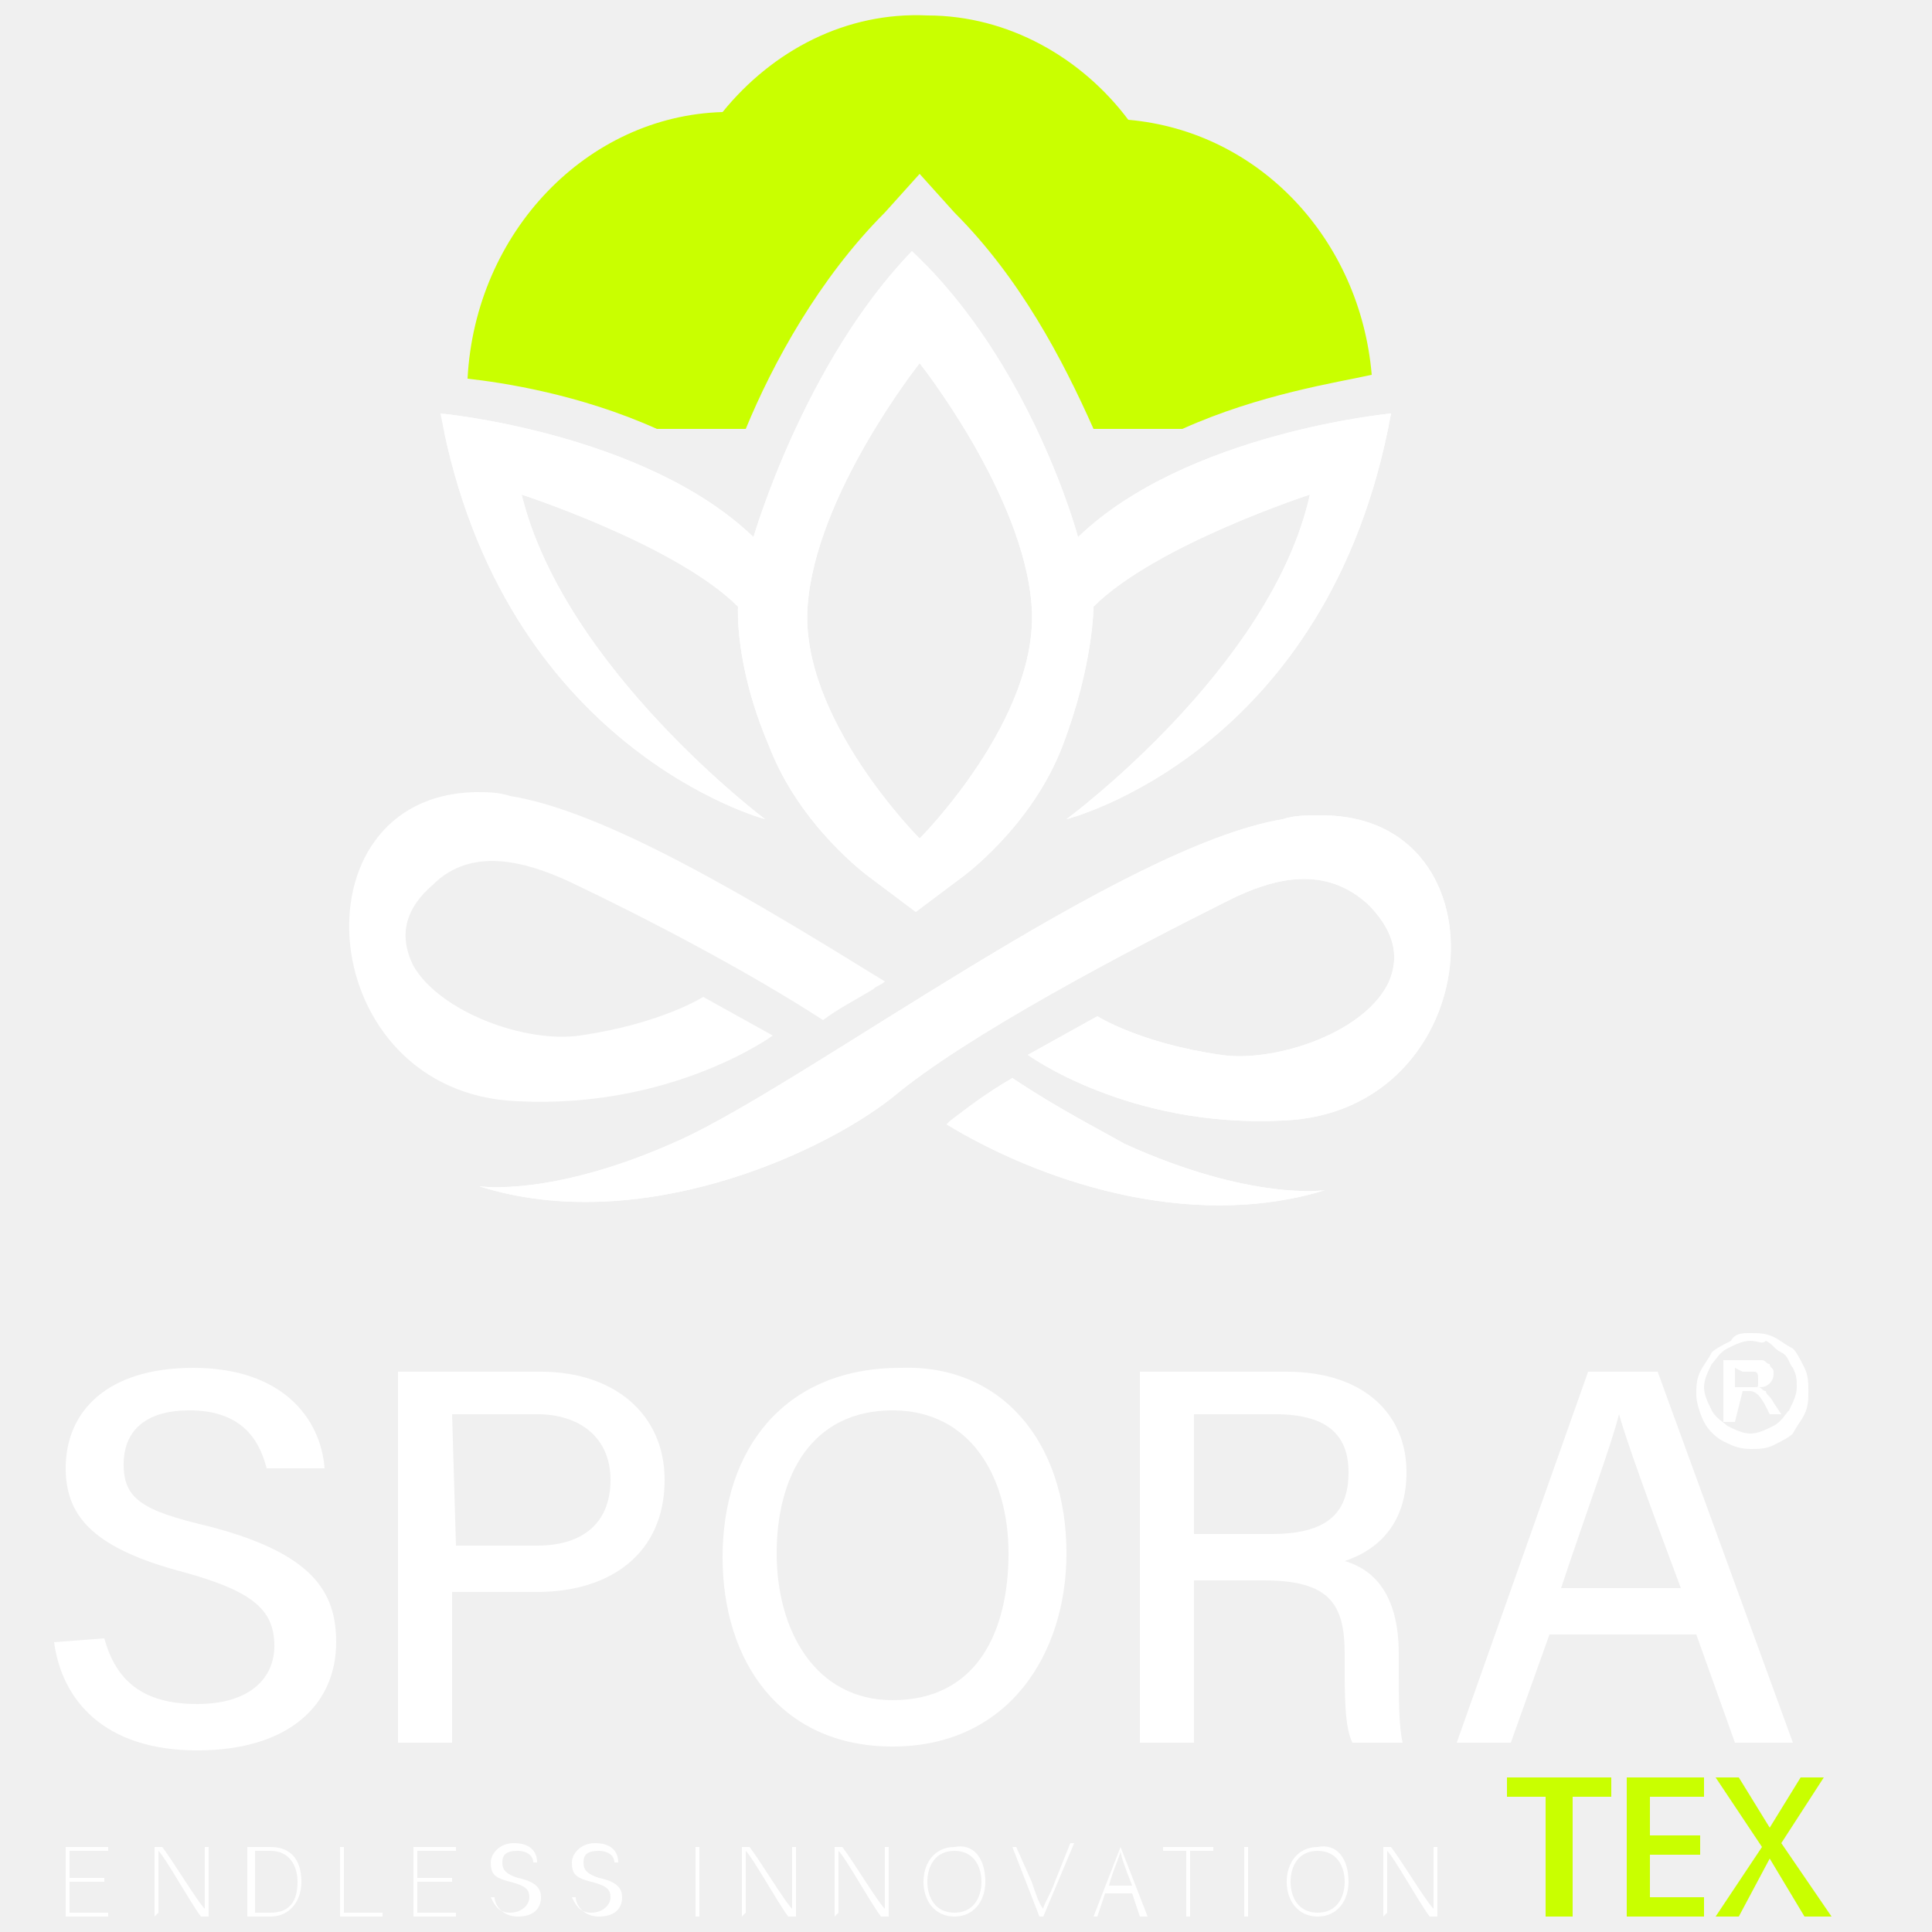
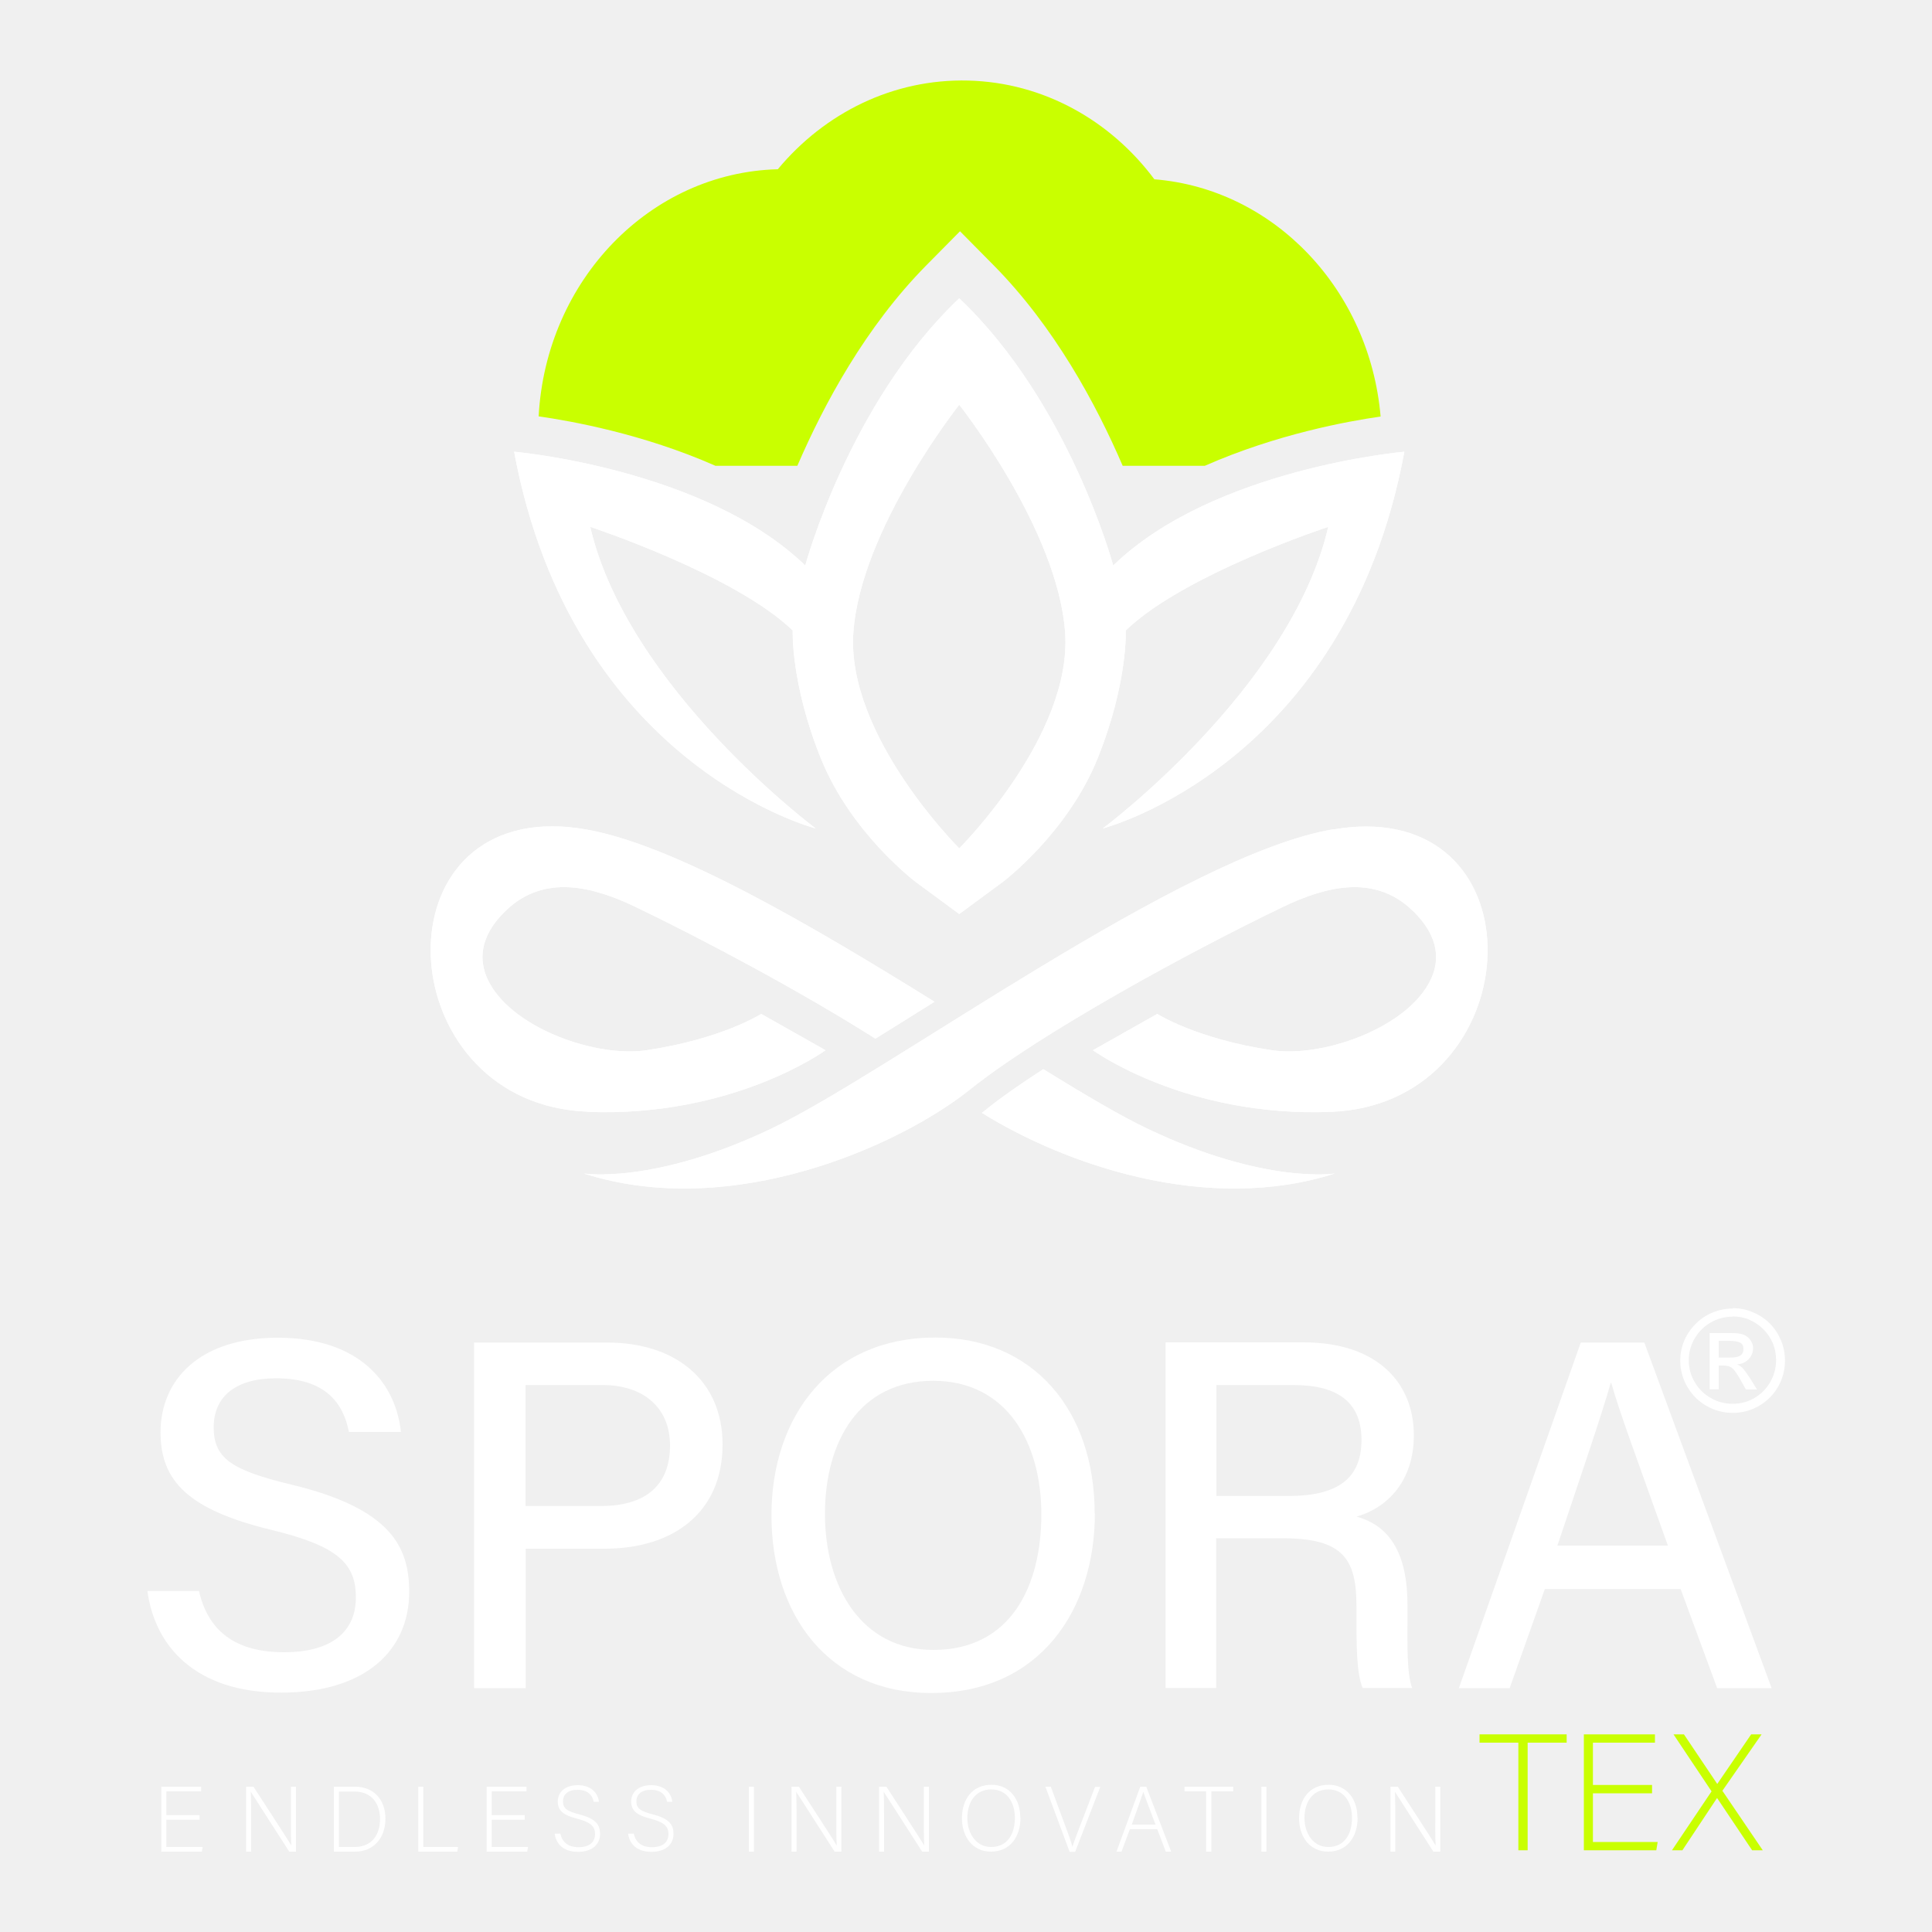
- <svg xmlns="http://www.w3.org/2000/svg" xmlns:xlink="http://www.w3.org/1999/xlink" version="1.1" id="Layer_1" x="0px" y="0px" viewBox="0 0 50 50" style="enable-background:new 0 0 50 50;" xml:space="preserve">
-   <style type="text/css">
- 	.st0{fill:#FFFFFF;}
- 	.st1{fill:#C9FF00;}
- 	.st2{clip-path:url(#SVGID_1_);fill:#FFFFFF;}
- 	.st3{clip-path:url(#SVGID_3_);fill:#FFFFFF;}
- 	.st4{clip-path:url(#SVGID_7_);fill:#FFFFFF;}
- </style>
+ <svg xmlns="http://www.w3.org/2000/svg" version="1.1" viewBox="0 0 100 100">
+   <defs>
+     <style>
+       .cls-1, .cls-2, .cls-3 {
+         fill: #fff;
+       }
+ 
+       .cls-2 {
+         fill-rule: evenodd;
+       }
+ 
+       .cls-4 {
+         clip-path: url(#clippath-1);
+       }
+ 
+       .cls-5 {
+         clip-path: url(#clippath-3);
+       }
+ 
+       .cls-3 {
+         clip-rule: evenodd;
+       }
+ 
+       .cls-6 {
+         clip-path: url(#clippath-2);
+       }
+ 
+       .cls-7 {
+         clip-path: url(#clippath);
+       }
+ 
+       .cls-8 {
+         fill: #c9ff00;
+       }
+     </style>
+     <clipPath id="clippath">
+       <path class="cls-3" d="M44.17,32.73c.38-5.35,5.48-11.78,5.48-11.78,0,0,5.1,6.43,5.48,11.78.38,5.35-5.48,11.18-5.48,11.18,0,0-5.86-5.83-5.48-11.18M41.68,29.27c-5.19-5.02-15.07-5.89-15.07-5.89,3.03,16.26,15.61,19.5,15.61,19.5,0,0-9.72-7.24-11.67-15.61,0,0,7.45,2.45,10.48,5.36,0,0-.11,2.74,1.46,6.63,1.57,3.89,4.92,6.4,4.92,6.4l2.24,1.65,2.24-1.65s3.35-2.51,4.92-6.4c1.57-3.89,1.46-6.63,1.46-6.63,3.03-2.92,10.48-5.36,10.48-5.36-1.94,8.37-11.67,15.61-11.67,15.61,0,0,12.59-3.24,15.61-19.5,0,0-9.89.86-15.07,5.89,0,0-2.27-8.43-7.97-13.83-5.7,5.4-7.97,13.83-7.97,13.83Z" />
+     </clipPath>
+     <clipPath id="clippath-1">
+       <path class="cls-3" d="M69.03,42.92c-7.82,1.3-23.03,12.6-29.11,15.5-6.08,2.9-9.7,2.32-9.7,2.32,7.68,2.46,16.37-1.45,19.99-4.35,3.62-2.9,11.3-7.1,16.22-9.46,2.19-1.05,4.68-1.68,6.63.15,1.16,1.08,1.7,2.42.87,3.86-1.34,2.36-5.55,3.8-8.09,3.42-3.91-.58-5.94-1.88-5.94-1.88l-3.33,1.88s4.78,3.48,12.31,3.19c9.9-.38,11.03-14.77,1.82-14.77-.52,0-1.08.05-1.67.15" />
+     </clipPath>
+     <clipPath id="clippath-2">
+       <path class="cls-3" d="M30.42,57.55c7.53.29,12.31-3.19,12.31-3.19l-3.33-1.88s-2.03,1.3-5.94,1.88c-2.54.38-6.75-1.06-8.09-3.42-.82-1.45-.29-2.78.87-3.86,1.95-1.83,4.44-1.2,6.63-.15,3.56,1.71,8.57,4.38,12.44,6.83.78-.48,1.59-.99,2.42-1.51.21-.13.42-.26.64-.4-6.35-3.94-13.51-8.16-18.11-8.93-.59-.1-1.15-.15-1.67-.15-9.21,0-8.08,14.39,1.82,14.77" />
+     </clipPath>
+     <clipPath id="clippath-3">
+       <path class="cls-3" d="M51.03,57.44c-.07.05-.13.11-.21.16,4.22,2.63,11.62,5.27,18.27,3.14,0,0-3.62.58-9.7-2.32-1.39-.66-3.25-1.76-5.39-3.08-1.16.75-2.18,1.46-2.96,2.09" />
+     </clipPath>
+   </defs>
  <g>
-     <path class="st0" d="M13.4,28.5c4,0.2,6.6-1.7,6.6-1.7l-1.8-1c0,0-1.1,0.7-3.2,1c-1.4,0.2-3.6-0.6-4.3-1.8   c-0.4-0.8-0.2-1.5,0.5-2.1c1-1,2.4-0.6,3.5-0.1c1.9,0.9,4.6,2.3,6.6,3.6c0.4-0.3,0.8-0.5,1.3-0.8c0.1-0.1,0.2-0.1,0.3-0.2   c-3.4-2.1-7.2-4.4-9.7-4.8c-0.3-0.1-0.6-0.1-0.9-0.1C7.5,20.6,8.1,28.3,13.4,28.5" />
-   </g>
-   <g>
-     <path class="st1" d="M40.6,49.6h-0.6v-3.1h-1V46h2.7v0.5h-1V49.6z" />
-     <path class="st1" d="M44.1,49.6h-2V46h2v0.5h-1.4v1H44V48h-1.3v1.1h1.4V49.6z" />
-     <path class="st1" d="M47.4,49.6h-0.7l-0.9-1.5L45,49.6h-0.6l1.2-1.8L44.4,46h0.6l0.8,1.3l0.8-1.3h0.6l-1.1,1.7L47.4,49.6z" />
-   </g>
-   <g>
-     <path class="st0" d="M27.6,40.2c0,2.6-1.5,5-4.5,5c-2.9,0-4.4-2.2-4.4-4.9c0-2.8,1.6-4.9,4.6-4.9C25.9,35.3,27.6,37.3,27.6,40.2    M20.1,40.2c0,2,1,3.8,3,3.8c2.2,0,3-1.8,3-3.8c0-2-1-3.7-3-3.7C21,36.5,20.1,38.2,20.1,40.2z" />
-     <path class="st0" d="M30.9,40.9v4.2h-1.4v-9.6h3.8c2,0,3.1,1.1,3.1,2.6c0,1.3-0.7,2-1.6,2.3c0.7,0.2,1.4,0.8,1.4,2.4v0.4   c0,0.7,0,1.5,0.1,1.9H35c-0.2-0.4-0.2-1.2-0.2-2.1v-0.2c0-1.3-0.4-1.9-2.1-1.9H30.9z M30.9,39.7h2c1.4,0,2-0.5,2-1.6   c0-1-0.6-1.5-1.9-1.5h-2.1L30.9,39.7L30.9,39.7z" />
-     <path class="st0" d="M19.2,49.6v-1.8h0.2c0.3,0.4,0.9,1.4,1.1,1.6h0c0-0.3,0-0.5,0-0.8v-0.8h0.1v1.8h-0.2c-0.3-0.4-0.9-1.5-1.1-1.7   h0c0,0.2,0,0.5,0,0.8v0.8L19.2,49.6L19.2,49.6z" />
-     <path class="st0" d="M21.6,49.6v-1.8h0.2c0.3,0.4,0.9,1.4,1.1,1.6h0c0-0.3,0-0.5,0-0.8v-0.8H23v1.8h-0.2c-0.3-0.4-0.9-1.5-1.1-1.7   h0c0,0.2,0,0.5,0,0.8v0.8L21.6,49.6L21.6,49.6z" />
-     <path class="st0" d="M25.5,48.7c0,0.5-0.3,0.9-0.8,0.9c-0.5,0-0.8-0.4-0.8-0.9c0-0.5,0.3-0.9,0.8-0.9   C25.2,47.7,25.5,48.1,25.5,48.7 M24,48.7c0,0.4,0.2,0.8,0.7,0.8c0.5,0,0.7-0.4,0.7-0.8c0-0.4-0.2-0.8-0.7-0.8   C24.2,47.9,24,48.3,24,48.7z" />
-     <path class="st0" d="M26.9,49.6l-0.7-1.8h0.1l0.4,0.9c0.1,0.3,0.2,0.6,0.3,0.7h0c0-0.1,0.2-0.4,0.3-0.7l0.4-1h0.1L27,49.6H26.9z" />
-     <path class="st0" d="M28.6,49l-0.2,0.6h-0.1l0.7-1.8H29l0.7,1.8h-0.2L29.3,49H28.6z M29.3,48.8c-0.2-0.5-0.3-0.8-0.3-0.9h0   c0,0.1-0.2,0.5-0.3,0.9H29.3z" />
-     <polygon class="st0" points="30.7,47.9 30.1,47.9 30.1,47.8 31.4,47.8 31.4,47.9 30.8,47.9 30.8,49.6 30.7,49.6  " />
-     <rect x="32.2" y="47.8" class="st0" width="0.1" height="1.8" />
-     <path class="st0" d="M34.9,48.7c0,0.5-0.3,0.9-0.8,0.9c-0.5,0-0.8-0.4-0.8-0.9c0-0.5,0.3-0.9,0.8-0.9   C34.6,47.7,34.9,48.1,34.9,48.7 M33.4,48.7c0,0.4,0.2,0.8,0.7,0.8c0.5,0,0.7-0.4,0.7-0.8c0-0.4-0.2-0.8-0.7-0.8   C33.6,47.9,33.4,48.3,33.4,48.7z" />
-     <path class="st0" d="M35.8,49.6v-1.8H36c0.3,0.4,0.9,1.4,1.1,1.6h0c0-0.3,0-0.5,0-0.8v-0.8h0.1v1.8H37c-0.3-0.4-0.9-1.5-1.1-1.7h0   c0,0.2,0,0.5,0,0.8v0.8L35.8,49.6L35.8,49.6z" />
-     <path class="st1" d="M17,11.1c0.7,0,1.5,0,2.3,0c0.7-1.7,1.9-3.9,3.6-5.6l0.9-1l0.9,1c1.7,1.7,2.8,3.8,3.6,5.6c0.8,0,1.6,0,2.3,0   c2-0.9,4-1.2,4.9-1.4c-0.3-3.5-2.9-6.3-6.3-6.6c-1.2-1.6-3.1-2.7-5.2-2.7c-2.1-0.1-4,0.9-5.3,2.5c-3.5,0.1-6.4,3.1-6.6,6.9   C13,9.9,15,10.2,17,11.1" />
-     <path class="st0" d="M2.7,42.4c0.3,1.1,1,1.7,2.4,1.7c1.4,0,2-0.7,2-1.5c0-0.9-0.5-1.4-2.3-1.9c-2.3-0.6-3.1-1.4-3.1-2.7   c0-1.5,1.1-2.6,3.3-2.6c2.3,0,3.3,1.3,3.4,2.6H6.9c-0.2-0.8-0.7-1.5-2-1.5c-1.1,0-1.7,0.5-1.7,1.4c0,0.9,0.5,1.2,2.2,1.6   c2.7,0.7,3.3,1.7,3.3,3c0,1.6-1.2,2.8-3.6,2.8c-2.4,0-3.5-1.3-3.7-2.8L2.7,42.4L2.7,42.4z" />
-     <path class="st0" d="M10.3,35.5H14c1.9,0,3.2,1.1,3.2,2.8c0,1.9-1.4,2.9-3.3,2.9h-2.2v3.9h-1.4L10.3,35.5L10.3,35.5z M11.8,40h2.1   c1.2,0,1.9-0.6,1.9-1.7c0-1.1-0.8-1.7-1.9-1.7h-2.2L11.8,40L11.8,40z" />
-     <path class="st0" d="M40.1,42.3l-1,2.8h-1.4l3.4-9.6h1.8l3.5,9.6h-1.5l-1-2.8H40.1z M43.5,41.1c-0.9-2.4-1.4-3.8-1.6-4.5h0   c-0.2,0.8-0.8,2.4-1.5,4.5H43.5z" />
-     <polygon class="st0" points="2.7,48.7 1.8,48.7 1.8,49.5 2.8,49.5 2.8,49.6 1.7,49.6 1.7,47.8 2.8,47.8 2.8,47.9 1.8,47.9    1.8,48.6 2.7,48.6  " />
-     <path class="st0" d="M4,49.6v-1.8h0.2c0.3,0.4,0.9,1.4,1.1,1.6h0c0-0.3,0-0.5,0-0.8v-0.8h0.1v1.8H5.2c-0.3-0.4-0.9-1.5-1.1-1.7h0   c0,0.2,0,0.5,0,0.8v0.8L4,49.6L4,49.6z" />
-     <path class="st0" d="M6.4,47.8H7c0.5,0,0.8,0.3,0.8,0.9c0,0.5-0.3,0.9-0.8,0.9H6.4L6.4,47.8L6.4,47.8z M6.6,49.5H7   c0.5,0,0.7-0.3,0.7-0.8c0-0.4-0.2-0.8-0.7-0.8H6.6V49.5z" />
-     <polygon class="st0" points="8.8,47.8 8.9,47.8 8.9,49.5 9.9,49.5 9.9,49.6 8.8,49.6  " />
-     <polygon class="st0" points="11.7,48.7 10.8,48.7 10.8,49.5 11.8,49.5 11.8,49.6 10.7,49.6 10.7,47.8 11.8,47.8 11.8,47.9    10.8,47.9 10.8,48.6 11.7,48.6  " />
-     <path class="st0" d="M12.7,49.1c0.1,0.2,0.2,0.4,0.5,0.4c0.3,0,0.5-0.2,0.5-0.4c0-0.2-0.1-0.3-0.5-0.4c-0.4-0.1-0.5-0.2-0.5-0.5   c0-0.2,0.2-0.5,0.6-0.5c0.4,0,0.6,0.2,0.6,0.5h-0.1c0-0.2-0.2-0.3-0.4-0.3c-0.3,0-0.4,0.1-0.4,0.3c0,0.2,0.1,0.3,0.4,0.4   c0.5,0.1,0.6,0.3,0.6,0.5c0,0.3-0.2,0.5-0.6,0.5c-0.4,0-0.6-0.3-0.6-0.5L12.7,49.1L12.7,49.1z" />
-     <path class="st0" d="M14.8,49.1c0.1,0.2,0.2,0.4,0.5,0.4c0.3,0,0.5-0.2,0.5-0.4c0-0.2-0.1-0.3-0.5-0.4c-0.4-0.1-0.5-0.2-0.5-0.5   c0-0.2,0.2-0.5,0.6-0.5c0.4,0,0.6,0.2,0.6,0.5h-0.1c0-0.2-0.2-0.3-0.4-0.3c-0.3,0-0.4,0.1-0.4,0.3c0,0.2,0.1,0.3,0.4,0.4   c0.5,0.1,0.6,0.3,0.6,0.5c0,0.3-0.2,0.5-0.6,0.5c-0.4,0-0.6-0.3-0.6-0.5L14.8,49.1L14.8,49.1z" />
-     <rect x="18" y="47.8" class="st0" width="0.1" height="1.8" />
-     <path class="st0" d="M45.3,34.5c0.2,0,0.4,0,0.6,0.1c0.2,0.1,0.3,0.2,0.5,0.3c0.1,0.1,0.2,0.3,0.3,0.5c0.1,0.2,0.1,0.4,0.1,0.6   s0,0.4-0.1,0.6c-0.1,0.2-0.2,0.3-0.3,0.5c-0.1,0.1-0.3,0.2-0.5,0.3c-0.2,0.1-0.4,0.1-0.6,0.1c-0.3,0-0.5-0.1-0.7-0.2   c-0.2-0.1-0.4-0.3-0.5-0.5c-0.1-0.2-0.2-0.5-0.2-0.7c0-0.2,0-0.4,0.1-0.6c0.1-0.2,0.2-0.3,0.3-0.5c0.1-0.1,0.3-0.2,0.5-0.3   C44.9,34.5,45.1,34.5,45.3,34.5 M45.3,34.7c-0.2,0-0.4,0.1-0.6,0.2c-0.2,0.1-0.3,0.3-0.4,0.4c-0.1,0.2-0.2,0.4-0.2,0.6   c0,0.2,0.1,0.4,0.2,0.6c0.1,0.2,0.3,0.3,0.4,0.4c0.2,0.1,0.4,0.2,0.6,0.2c0.2,0,0.4-0.1,0.6-0.2c0.2-0.1,0.3-0.3,0.4-0.4   c0.1-0.2,0.2-0.4,0.2-0.6c0-0.2,0-0.3-0.1-0.5c-0.1-0.1-0.1-0.3-0.3-0.4s-0.2-0.2-0.4-0.3C45.6,34.8,45.5,34.7,45.3,34.7z    M44.9,36.8h-0.3v-1.6h0.5c0.1,0,0.2,0,0.3,0c0.1,0,0.1,0,0.2,0c0.1,0,0.1,0.1,0.2,0.1c0,0.1,0.1,0.1,0.1,0.2c0,0.1,0,0.2-0.1,0.3   c-0.1,0.1-0.2,0.1-0.3,0.1c0.1,0,0.1,0.1,0.2,0.1c0,0.1,0.1,0.1,0.2,0.3l0.2,0.3h-0.3l-0.1-0.2c-0.1-0.2-0.2-0.3-0.2-0.3   s-0.1-0.1-0.2-0.1h-0.2L44.9,36.8L44.9,36.8z M44.9,35.4v0.5h0.3c0.1,0,0.2,0,0.2,0c0.1,0,0.1,0,0.1-0.1c0,0,0-0.1,0-0.1   c0-0.1,0-0.2-0.1-0.2c-0.1,0-0.2,0-0.3,0L44.9,35.4L44.9,35.4z" />
-     <g>
+     <g id="Layer_1">
      <g>
-         <path id="SVGID_6_" class="st0" d="M20.9,15.7c0.2-2.9,2.9-6.3,2.9-6.3s2.7,3.4,2.9,6.3s-2.9,6-2.9,6S20.7,18.6,20.9,15.7      M19.5,13.9c-2.8-2.7-8.1-3.2-8.1-3.2c1.6,8.7,8.4,10.5,8.4,10.5s-5.2-3.9-6.3-8.4c0,0,4,1.3,5.6,2.9c0,0-0.1,1.5,0.8,3.6     c0.8,2.1,2.6,3.4,2.6,3.4l1.2,0.9l1.2-0.9c0,0,1.8-1.3,2.6-3.4s0.8-3.6,0.8-3.6c1.6-1.6,5.6-2.9,5.6-2.9c-1,4.5-6.3,8.4-6.3,8.4     s6.8-1.7,8.4-10.5c0,0-5.3,0.5-8.1,3.2c0,0-1.2-4.5-4.3-7.4C20.8,9.4,19.5,13.9,19.5,13.9z" />
-       </g>
-       <g>
-         <defs>
-           <path id="SVGID_5_" d="M20.9,15.7c0.2-2.9,2.9-6.3,2.9-6.3s2.7,3.4,2.9,6.3s-2.9,6-2.9,6S20.7,18.6,20.9,15.7 M19.5,13.9      c-2.8-2.7-8.1-3.2-8.1-3.2c1.6,8.7,8.4,10.5,8.4,10.5s-5.2-3.9-6.3-8.4c0,0,4,1.3,5.6,2.9c0,0-0.1,1.5,0.8,3.6      c0.8,2.1,2.6,3.4,2.6,3.4l1.2,0.9l1.2-0.9c0,0,1.8-1.3,2.6-3.4s0.8-3.6,0.8-3.6c1.6-1.6,5.6-2.9,5.6-2.9c-1,4.5-6.3,8.4-6.3,8.4      s6.8-1.7,8.4-10.5c0,0-5.3,0.5-8.1,3.2c0,0-1.2-4.5-4.3-7.4C20.8,9.4,19.5,13.9,19.5,13.9z" />
-         </defs>
-         <clipPath id="SVGID_1_">
-           <use xlink:href="#SVGID_5_" style="overflow:visible;" />
-         </clipPath>
-         <rect x="11.5" y="6.5" class="st2" width="24.7" height="17.1" />
-       </g>
-     </g>
-     <g>
-       <g>
-         <path id="SVGID_00000004541585794559396220000009113115432804642440_" class="st0" d="M33.2,21.2C29,21.9,20.9,28,17.6,29.5     s-5.2,1.2-5.2,1.2c4.1,1.3,8.8-0.8,10.7-2.3c1.9-1.6,6.1-3.8,8.7-5.1c1.2-0.6,2.5-0.9,3.6,0.1c0.6,0.6,0.9,1.3,0.5,2.1     c-0.7,1.3-3,2-4.3,1.8c-2.1-0.3-3.2-1-3.2-1l-1.8,1c0,0,2.6,1.9,6.6,1.7c5.3-0.2,5.9-7.9,1-7.9C33.8,21.1,33.5,21.1,33.2,21.2" />
-       </g>
-       <g>
-         <defs>
-           <path id="SVGID_4_" d="M33.2,21.2C29,21.9,20.9,28,17.6,29.5s-5.2,1.2-5.2,1.2c4.1,1.3,8.8-0.8,10.7-2.3      c1.9-1.6,6.1-3.8,8.7-5.1c1.2-0.6,2.5-0.9,3.6,0.1c0.6,0.6,0.9,1.3,0.5,2.1c-0.7,1.3-3,2-4.3,1.8c-2.1-0.3-3.2-1-3.2-1l-1.8,1      c0,0,2.6,1.9,6.6,1.7c5.3-0.2,5.9-7.9,1-7.9C33.8,21.1,33.5,21.1,33.2,21.2" />
-         </defs>
-         <clipPath id="SVGID_3_">
-           <use xlink:href="#SVGID_4_" style="overflow:visible;" />
-         </clipPath>
-         <rect x="12.4" y="21.1" class="st3" width="26.7" height="11" />
-       </g>
-     </g>
-     <g>
-       <g>
-         <path id="SVGID_00000063607144291421674290000007716857813657512616_" class="st0" d="M24.6,29c0,0-0.1,0.1-0.1,0.1     c2.3,1.4,6.2,2.8,9.8,1.7c0,0-1.9,0.3-5.2-1.2c-0.7-0.4-1.7-0.9-2.9-1.7C25.5,28.3,25,28.7,24.6,29" />
-       </g>
-       <g>
-         <defs>
-           <path id="SVGID_2_" d="M24.6,29c0,0-0.1,0.1-0.1,0.1c2.3,1.4,6.2,2.8,9.8,1.7c0,0-1.9,0.3-5.2-1.2c-0.7-0.4-1.7-0.9-2.9-1.7      C25.5,28.3,25,28.7,24.6,29" />
-         </defs>
-         <clipPath id="SVGID_7_">
-           <use xlink:href="#SVGID_2_" style="overflow:visible;" />
-         </clipPath>
-         <rect x="24.4" y="27.9" class="st4" width="9.8" height="4" />
+         <path class="cls-1" d="M56.67,78.34c0,4.93-2.8,9.29-8.47,9.29-5.33,0-8.27-4.07-8.27-9.2s3.05-9.2,8.48-9.2c5.07,0,8.25,3.76,8.25,9.11M42.7,78.36c0,3.8,1.89,7.04,5.61,7.04,4.02,0,5.59-3.32,5.59-7.02s-1.78-6.91-5.6-6.91-5.6,3.13-5.6,6.89Z" />
+         <path class="cls-1" d="M62.95,79.63v7.74h-2.62v-17.89h7.15c3.72,0,5.7,2.02,5.7,4.81,0,2.34-1.33,3.73-2.96,4.21,1.35.38,2.63,1.44,2.63,4.56v.79c0,1.23-.04,2.75.24,3.52h-2.56c-.32-.77-.32-2.16-.32-3.88v-.36c0-2.43-.68-3.51-3.82-3.51h-3.45ZM62.95,77.43h3.77c2.62,0,3.75-.99,3.75-2.9s-1.18-2.84-3.51-2.84h-4v5.74Z" />
+         <polygon class="cls-8" points="78.59 90.2 76.58 90.2 76.58 89.77 81.09 89.77 81.09 90.2 79.07 90.2 79.07 95.77 78.59 95.77 78.59 90.2" />
+         <path class="cls-1" d="M40.97,95.84v-3.36h.38c.52.81,1.75,2.68,1.96,3.05h0c-.03-.48-.02-.98-.02-1.53v-1.52h.26v3.36h-.35c-.5-.78-1.75-2.73-1.99-3.1h0c.02.44.02.93.02,1.54v1.56h-.26Z" />
+         <path class="cls-1" d="M45.5,95.84v-3.36h.38c.52.81,1.75,2.68,1.96,3.05h0c-.03-.48-.02-.98-.02-1.53v-1.52h.26v3.36h-.35c-.5-.78-1.75-2.73-1.99-3.1h0c.02.44.02.93.02,1.54v1.56h-.26Z" />
+         <path class="cls-1" d="M52.82,94.09c0,.92-.49,1.75-1.53,1.75-.94,0-1.5-.76-1.5-1.73s.53-1.73,1.53-1.73c.92,0,1.49.72,1.49,1.7M50.07,94.1c0,.77.43,1.5,1.23,1.5.87,0,1.23-.71,1.23-1.51s-.41-1.47-1.22-1.47c-.86,0-1.24.71-1.24,1.47Z" />
+         <path class="cls-1" d="M55.36,95.84l-1.25-3.36h.28l.65,1.76c.19.51.4,1.07.47,1.35h0c.07-.25.3-.84.49-1.33l.68-1.77h.27l-1.3,3.36h-.31Z" />
+         <path class="cls-1" d="M58.48,94.68l-.43,1.16h-.26l1.23-3.36h.31l1.29,3.36h-.28l-.44-1.16h-1.42ZM59.81,94.44c-.37-1-.57-1.48-.63-1.7h0c-.08.25-.3.85-.6,1.7h1.24Z" />
+         <polygon class="cls-1" points="62.43 92.72 61.31 92.72 61.31 92.48 63.83 92.48 63.83 92.72 62.7 92.72 62.7 95.84 62.43 95.84 62.43 92.72" />
+         <rect class="cls-1" x="65.29" y="92.48" width=".26" height="3.36" />
+         <path class="cls-1" d="M70.27,94.09c0,.92-.49,1.75-1.53,1.75-.94,0-1.5-.76-1.5-1.73s.53-1.73,1.53-1.73c.92,0,1.49.72,1.49,1.7M67.52,94.1c0,.77.43,1.5,1.23,1.5.87,0,1.23-.71,1.23-1.51s-.41-1.47-1.22-1.47c-.86,0-1.24.71-1.24,1.47Z" />
+         <path class="cls-1" d="M71.97,95.84v-3.36h.38c.52.81,1.75,2.68,1.96,3.05h0c-.03-.48-.02-.98-.02-1.53v-1.52h.26v3.36h-.36c-.5-.78-1.75-2.73-1.99-3.1h0c.02.44.02.93.02,1.54v1.56h-.26Z" />
+         <path class="cls-8" d="M37.02,24.11c1.31,0,2.74,0,4.25,0,1.38-3.2,3.54-7.2,6.67-10.37l1.75-1.77,1.75,1.77c3.13,3.17,5.29,7.16,6.67,10.37,1.51,0,2.94,0,4.25,0,3.72-1.64,7.41-2.31,9.1-2.55-.56-6.54-5.49-11.78-11.71-12.28-2.26-3.03-5.72-5.01-9.63-5.11-3.91-.1-7.45,1.69-9.86,4.59-6.6.17-12,5.73-12.38,12.79,1.67.24,5.39.9,9.13,2.55" />
+         <path class="cls-1" d="M10.3,82.35c.47,2.08,1.9,3.17,4.4,3.17,2.65,0,3.72-1.22,3.72-2.83,0-1.73-.88-2.66-4.36-3.5-4.34-1.05-5.75-2.55-5.75-5.05,0-2.74,2.03-4.9,6.07-4.9,4.35,0,6.13,2.48,6.37,4.88h-2.69c-.29-1.5-1.22-2.78-3.77-2.78-2.06,0-3.23.92-3.23,2.54s.96,2.23,4.05,2.97c5.12,1.24,6.07,3.21,6.07,5.55,0,2.96-2.2,5.21-6.64,5.21s-6.53-2.42-6.91-5.26h2.69Z" />
+         <path class="cls-1" d="M24.53,69.49h6.91c3.54,0,5.96,1.98,5.96,5.27,0,3.56-2.59,5.4-6.09,5.4h-4.1v7.22h-2.67v-17.89ZM27.2,77.95h3.92c2.32,0,3.56-1.1,3.56-3.13s-1.46-3.13-3.47-3.13h-4.01v6.26Z" />
+         <path class="cls-1" d="M79.96,82.25l-1.82,5.13h-2.63l6.31-17.89h3.29l6.59,17.89h-2.82l-1.89-5.13h-7.02ZM86.33,80c-1.62-4.53-2.54-7.01-2.93-8.42h-.03c-.44,1.56-1.46,4.55-2.76,8.42h5.72Z" />
+         <polygon class="cls-8" points="85.51 92.82 82.45 92.82 82.45 95.34 85.8 95.34 85.73 95.77 81.98 95.77 81.98 89.77 85.66 89.77 85.66 90.2 82.45 90.2 82.45 92.39 85.51 92.39 85.51 92.82" />
+         <polygon class="cls-8" points="90.69 95.77 88.88 93.07 88.87 93.07 87.08 95.77 86.54 95.77 88.59 92.72 86.62 89.77 87.16 89.77 88.88 92.33 88.89 92.33 90.64 89.77 91.18 89.77 89.15 92.69 91.24 95.77 90.69 95.77" />
+         <polygon class="cls-1" points="10.33 94.19 8.61 94.19 8.61 95.6 10.49 95.6 10.45 95.84 8.35 95.84 8.35 92.48 10.41 92.48 10.41 92.72 8.61 92.72 8.61 93.95 10.33 93.95 10.33 94.19" />
+         <path class="cls-1" d="M12.74,95.84v-3.36h.38c.52.81,1.75,2.68,1.96,3.05h0c-.03-.48-.02-.98-.02-1.53v-1.52h.26v3.36h-.35c-.5-.78-1.75-2.73-1.99-3.1h0c.02.44.02.93.02,1.54v1.56h-.26Z" />
+         <path class="cls-1" d="M17.28,92.48h1.11c.92,0,1.56.64,1.56,1.65s-.62,1.71-1.56,1.71h-1.11v-3.36ZM17.54,95.6h.81c.89,0,1.32-.62,1.32-1.45,0-.74-.39-1.42-1.32-1.42h-.81v2.88Z" />
+         <polygon class="cls-1" points="21.65 92.48 21.91 92.48 21.91 95.6 23.71 95.6 23.67 95.84 21.65 95.84 21.65 92.48" />
+         <polygon class="cls-1" points="27.16 94.19 25.45 94.19 25.45 95.6 27.33 95.6 27.29 95.84 25.19 95.84 25.19 92.48 27.25 92.48 27.25 92.72 25.45 92.72 25.45 93.95 27.16 93.95 27.16 94.19" />
+         <path class="cls-1" d="M29,94.9c.1.45.4.71.95.71.61,0,.85-.31.85-.67s-.17-.61-.91-.8c-.71-.18-1.02-.41-1.02-.89,0-.44.32-.85,1.04-.85s1.05.45,1.09.86h-.27c-.08-.36-.31-.62-.84-.62-.48,0-.75.23-.75.6s.22.51.84.67c.94.24,1.08.61,1.08,1.02,0,.49-.36.92-1.14.92-.84,0-1.15-.49-1.21-.94h.27Z" />
+         <path class="cls-1" d="M32.8,94.9c.1.45.4.71.95.71.61,0,.85-.31.85-.67s-.17-.61-.91-.8c-.71-.18-1.02-.41-1.02-.89,0-.44.32-.85,1.04-.85s1.05.45,1.09.86h-.27c-.08-.36-.31-.62-.84-.62-.48,0-.75.23-.75.6s.22.51.84.67c.95.24,1.08.61,1.08,1.02,0,.49-.36.92-1.14.92-.84,0-1.15-.49-1.21-.94h.27Z" />
+         <rect class="cls-1" x="38.76" y="92.48" width=".26" height="3.36" />
+         <path class="cls-1" d="M89.68,67.71c.37,0,.72.07,1.05.21.33.14.62.33.87.58.25.25.44.54.58.87.14.33.21.68.21,1.05s-.07.71-.2,1.04c-.14.33-.33.62-.58.87-.25.25-.54.45-.87.59-.33.14-.68.21-1.05.21-.49,0-.94-.12-1.36-.36-.42-.24-.75-.57-.99-.98-.24-.41-.37-.87-.37-1.36,0-.37.07-.72.21-1.05.14-.32.34-.61.59-.86.25-.25.54-.45.87-.58.33-.14.68-.21,1.04-.21M89.68,68.15c-.41,0-.78.1-1.13.3-.35.2-.62.47-.83.82-.2.34-.31.72-.31,1.13s.1.79.31,1.14c.2.35.48.62.83.82.35.2.72.3,1.13.3s.79-.1,1.13-.3c.34-.2.62-.48.82-.83.2-.35.3-.73.3-1.14,0-.31-.06-.6-.17-.87-.12-.27-.28-.51-.49-.72-.21-.21-.45-.37-.72-.49-.27-.12-.56-.17-.88-.17ZM88.96,71.91h-.47v-2.91h1c.2,0,.36,0,.48.02.12.01.22.04.31.08.14.06.25.15.33.28.08.12.13.25.13.39,0,.23-.08.42-.23.58-.15.16-.35.25-.6.27.12.05.23.12.32.23.09.11.21.27.36.5l.35.57h-.57l-.26-.46c-.17-.31-.32-.52-.42-.62-.11-.1-.26-.16-.45-.16h-.28v1.23ZM88.96,69.4v.87h.57c.15,0,.28-.01.39-.04.1-.03.18-.07.24-.14.05-.07.08-.15.08-.26,0-.18-.07-.3-.2-.35-.13-.05-.31-.08-.55-.08h-.54Z" />
+         <g>
+           <path class="cls-2" d="M44.17,32.73c.38-5.35,5.48-11.78,5.48-11.78,0,0,5.1,6.43,5.48,11.78.38,5.35-5.48,11.18-5.48,11.18,0,0-5.86-5.83-5.48-11.18M41.68,29.27c-5.19-5.02-15.07-5.89-15.07-5.89,3.03,16.26,15.61,19.5,15.61,19.5,0,0-9.72-7.24-11.67-15.61,0,0,7.45,2.45,10.48,5.36,0,0-.11,2.74,1.46,6.63,1.57,3.89,4.92,6.4,4.92,6.4l2.24,1.65,2.24-1.65s3.35-2.51,4.92-6.4c1.57-3.89,1.46-6.63,1.46-6.63,3.03-2.92,10.48-5.36,10.48-5.36-1.94,8.37-11.67,15.61-11.67,15.61,0,0,12.59-3.24,15.61-19.5,0,0-9.89.86-15.07,5.89,0,0-2.27-8.43-7.97-13.83-5.7,5.4-7.97,13.83-7.97,13.83Z" />
+           <g class="cls-7">
+             <rect class="cls-1" x="26.61" y="15.44" width="46.08" height="31.88" />
+           </g>
+         </g>
+         <g>
+           <path class="cls-2" d="M69.03,42.92c-7.82,1.3-23.03,12.6-29.11,15.5-6.08,2.9-9.7,2.32-9.7,2.32,7.68,2.46,16.37-1.45,19.99-4.35,3.62-2.9,11.3-7.1,16.22-9.46,2.19-1.05,4.68-1.68,6.63.15,1.16,1.08,1.7,2.42.87,3.86-1.34,2.36-5.55,3.8-8.09,3.42-3.91-.58-5.94-1.88-5.94-1.88l-3.33,1.88s4.78,3.48,12.31,3.19c9.9-.38,11.03-14.77,1.82-14.77-.52,0-1.08.05-1.67.15" />
+           <g class="cls-4">
+             <rect class="cls-1" x="30.21" y="42.78" width="49.7" height="20.42" />
+           </g>
+         </g>
+         <g>
+           <path class="cls-2" d="M30.42,57.55c7.53.29,12.31-3.19,12.31-3.19l-3.33-1.88s-2.03,1.3-5.94,1.88c-2.54.38-6.75-1.06-8.09-3.42-.82-1.45-.29-2.78.87-3.86,1.95-1.83,4.44-1.2,6.63-.15,3.56,1.71,8.57,4.38,12.44,6.83.78-.48,1.59-.99,2.42-1.51.21-.13.42-.26.64-.4-6.35-3.94-13.51-8.16-18.11-8.93-.59-.1-1.15-.15-1.67-.15-9.21,0-8.08,14.39,1.82,14.77" />
+           <g class="cls-6">
+             <rect class="cls-1" x="19.39" y="42.78" width="28.99" height="15.06" />
+           </g>
+         </g>
+         <g>
+           <path class="cls-2" d="M51.03,57.44c-.07.05-.13.11-.21.16,4.22,2.63,11.62,5.27,18.27,3.14,0,0-3.62.58-9.7-2.32-1.39-.66-3.25-1.76-5.39-3.08-1.16.75-2.18,1.46-2.96,2.09" />
+           <g class="cls-5">
+             <rect class="cls-1" x="50.83" y="55.34" width="18.27" height="7.52" />
+           </g>
+         </g>
      </g>
    </g>
  </g>
</svg>
